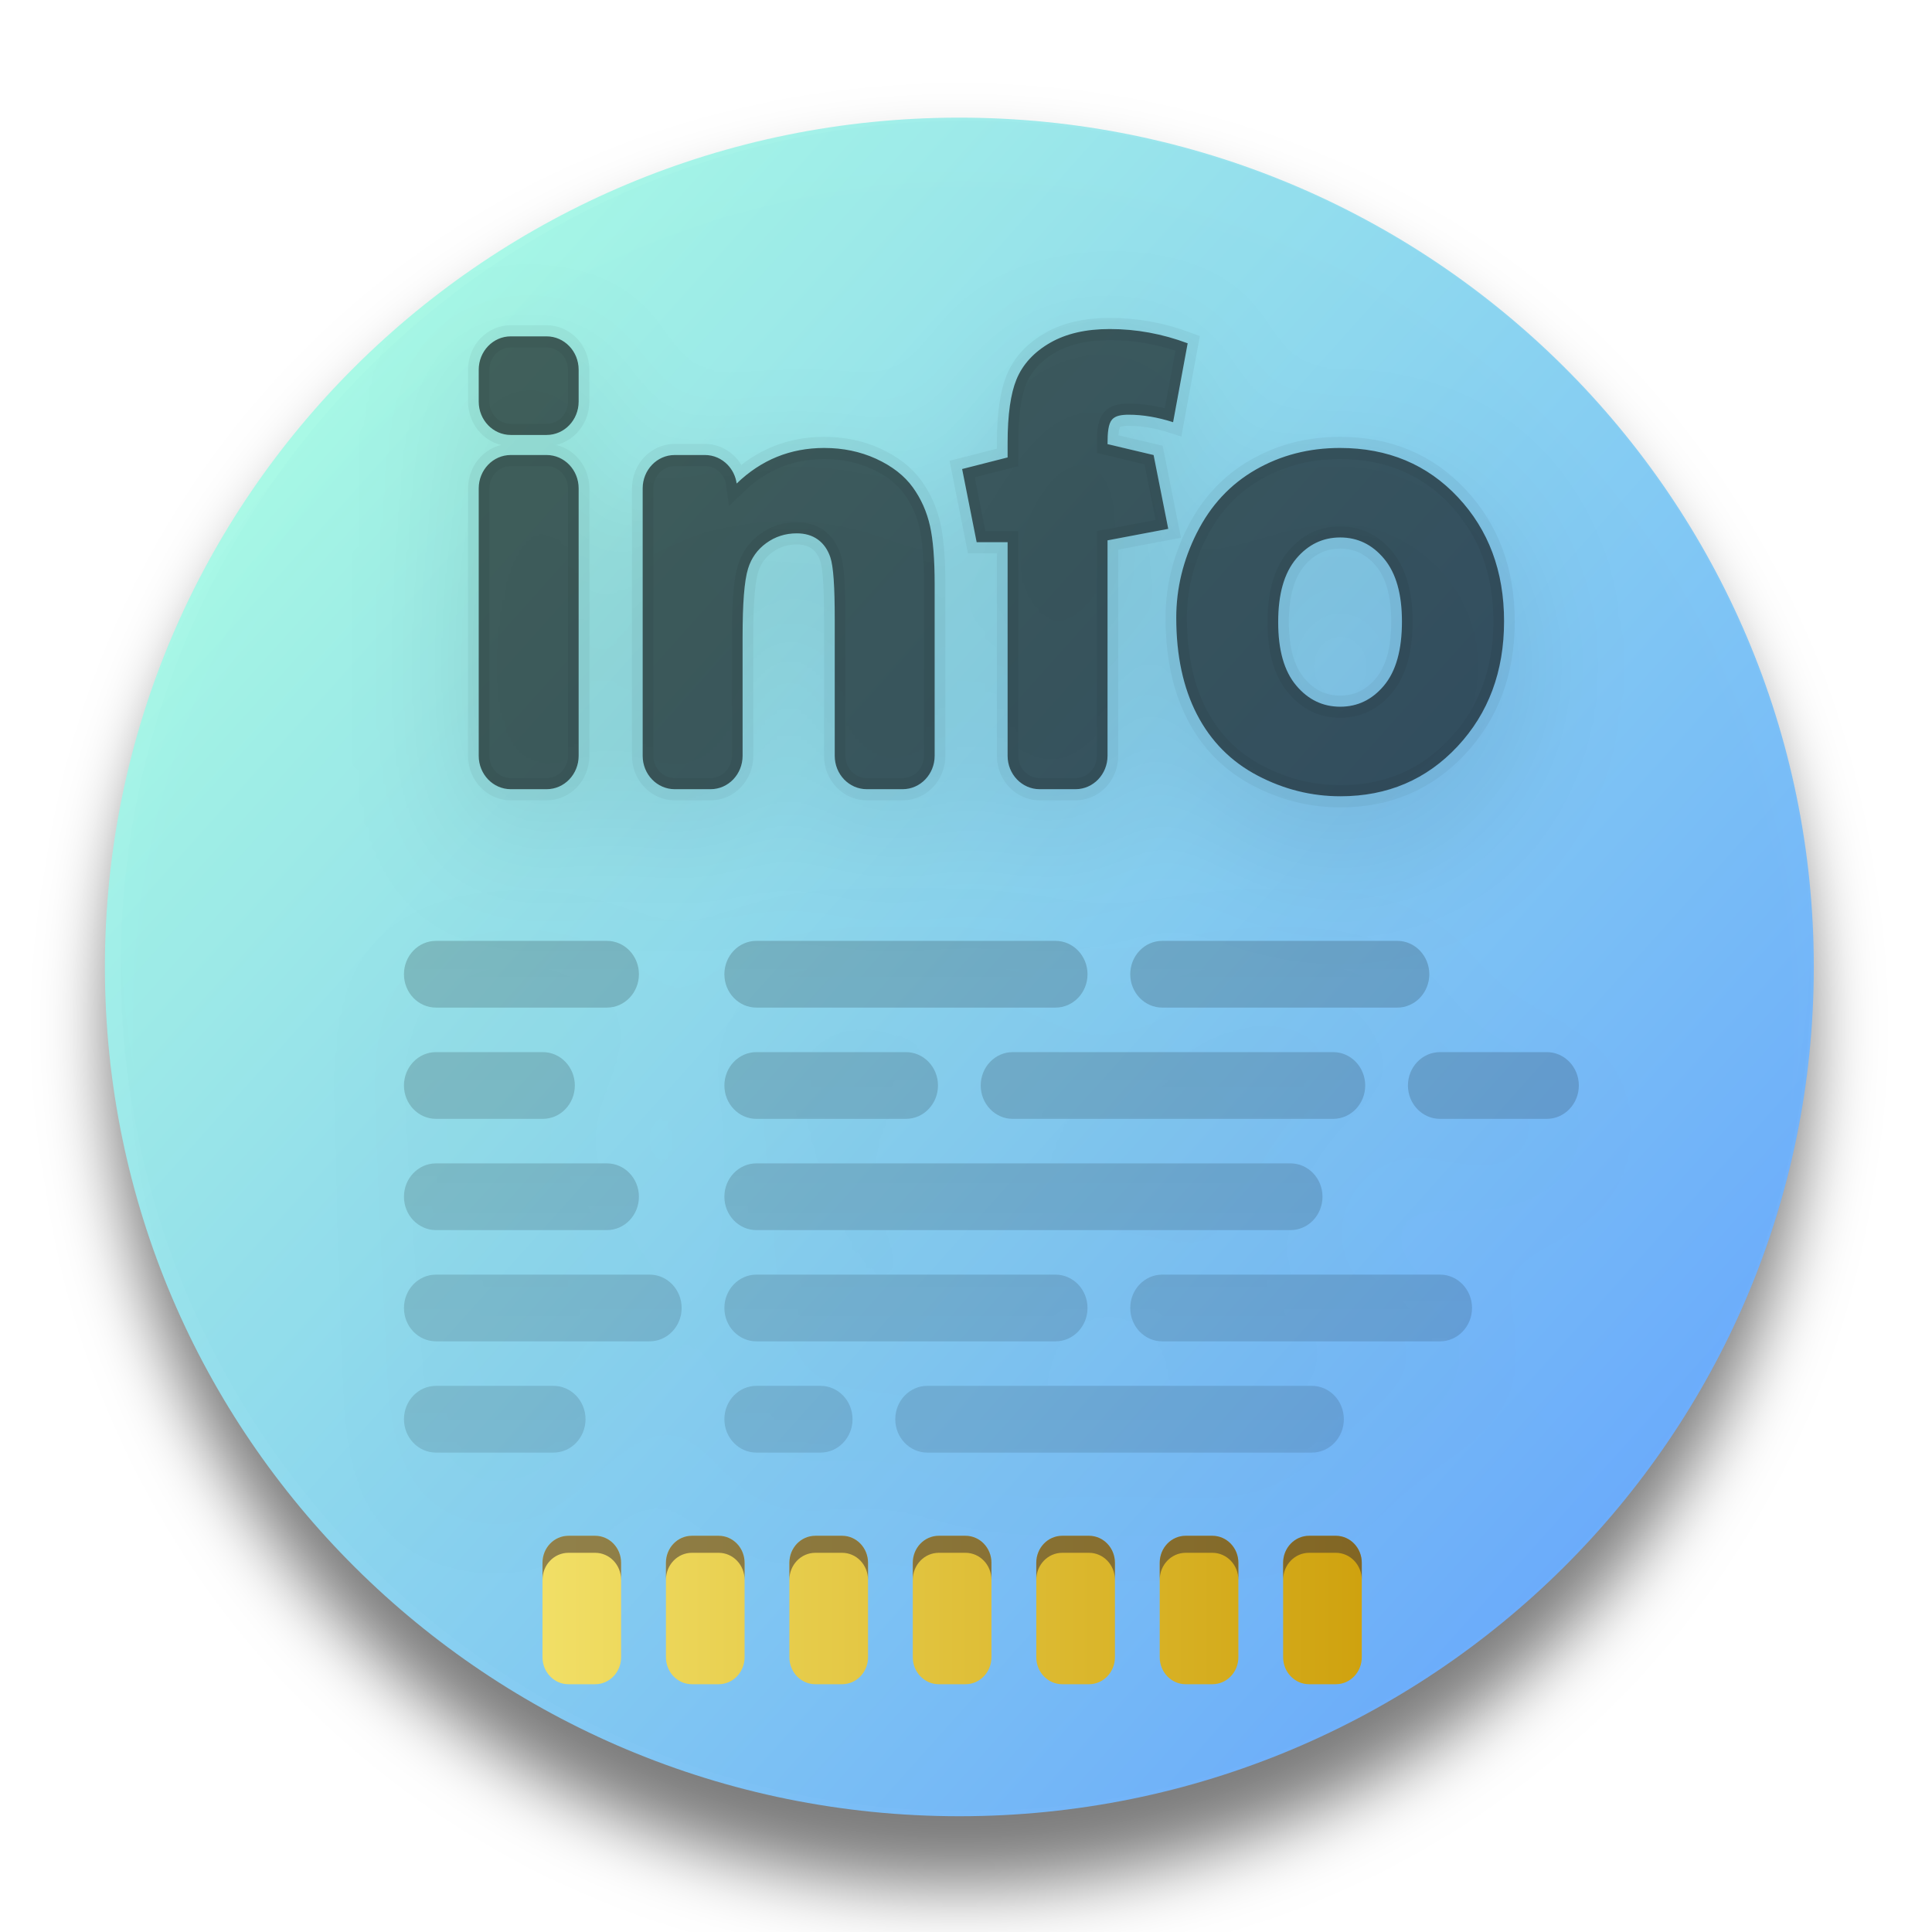
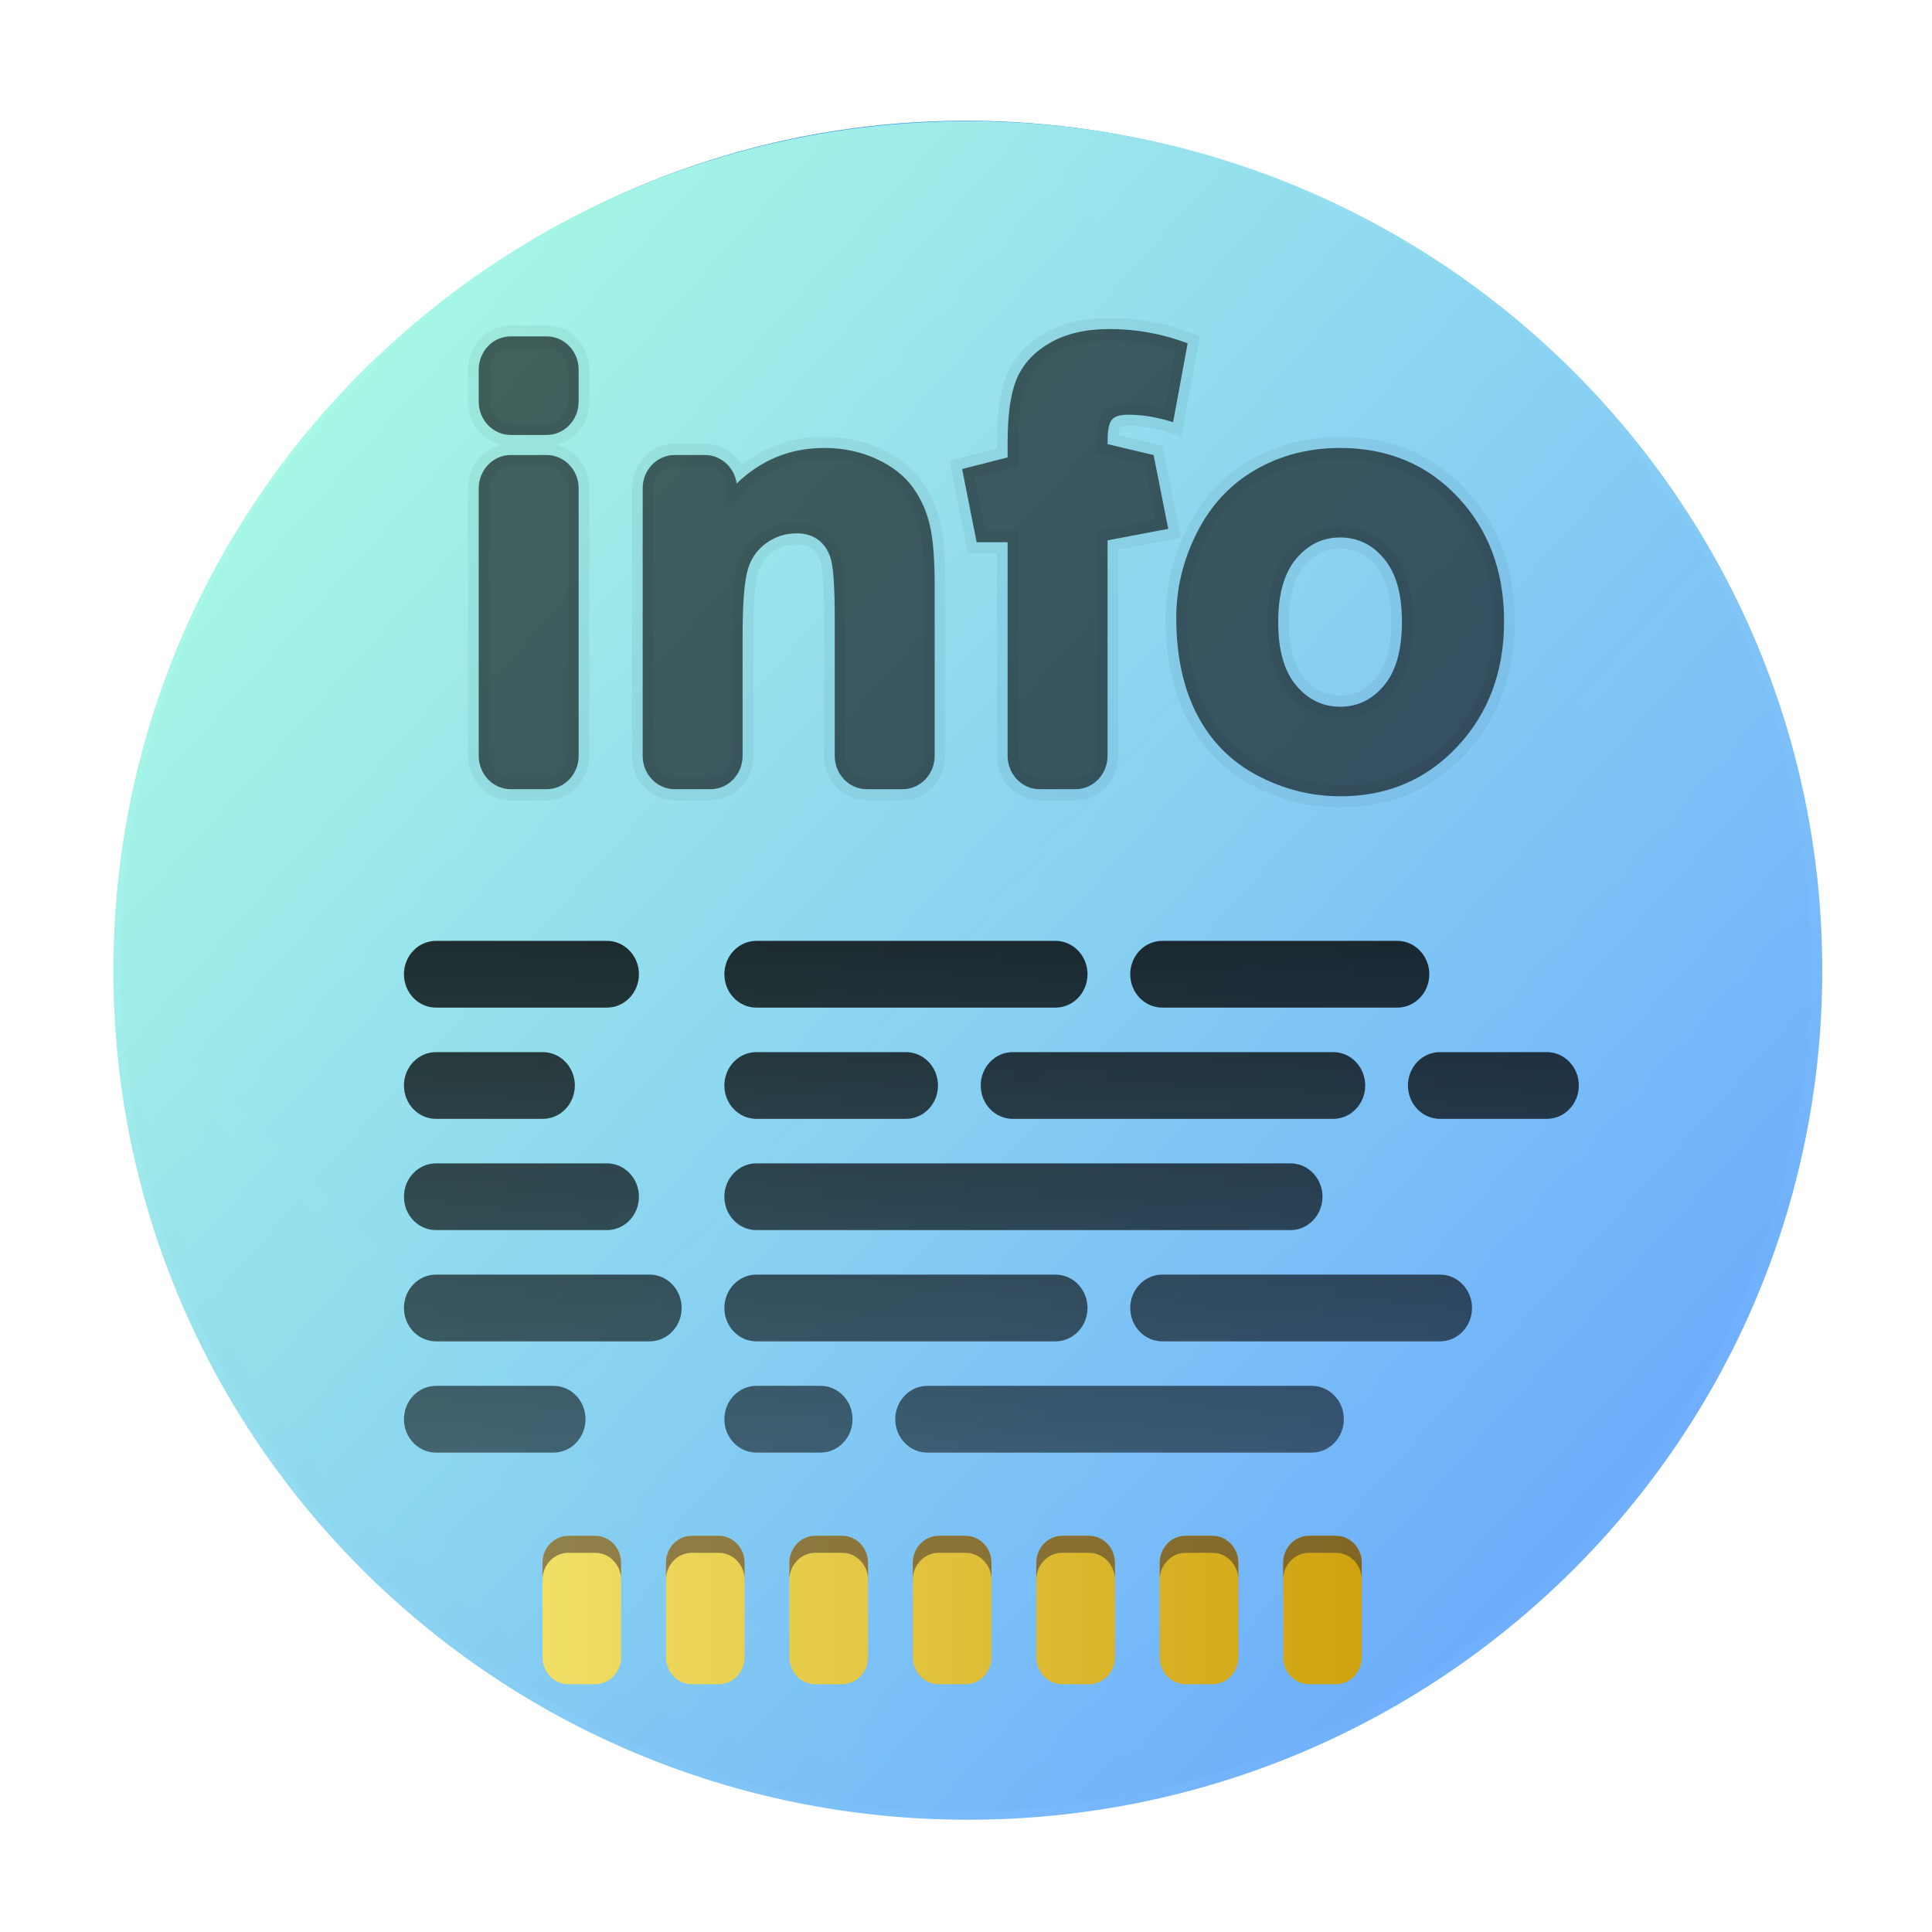
<svg xmlns="http://www.w3.org/2000/svg" xmlns:xlink="http://www.w3.org/1999/xlink" version="1" width="48" height="48" id="svg22">
  <defs id="defs8">
    <linearGradient id="linearGradient4167">
      <stop style="stop-color:#29a883;stop-opacity:1;" offset="0" id="stop2" />
      <stop style="stop-color:#3485fd;stop-opacity:1" offset="1" id="stop4" />
    </linearGradient>
    <linearGradient xlink:href="#linearGradient4167" id="linearGradient4161" x1="-44" y1="-4" x2="-4" y2="-44" gradientUnits="userSpaceOnUse" gradientTransform="matrix(1.05,0,0,1.05,1.2,1.2)" />
    <linearGradient id="linearGradient2403" x1="37.452" x2="37.452" y1="9.473" y2="14.003" gradientTransform="matrix(0.74046,0,0,1.4809,28.731,9.3751)" gradientUnits="userSpaceOnUse">
      <stop stop-color="#2e3440" offset="0" id="stop29845" />
      <stop stop-color="#4c566a" offset="1" id="stop29847" />
    </linearGradient>
    <linearGradient id="linearGradient4426" x1="39.58" x2="39.58" y1="17.903" y2="20.147" gradientUnits="userSpaceOnUse">
      <stop stop-color="#2e3440" stop-opacity=".25" offset="0" id="stop29850" />
      <stop stop-color="#2e3440" stop-opacity="0" offset="1" id="stop29852" />
    </linearGradient>
    <linearGradient id="linearGradient35715" y1="1003.36" y2="1027.36" x1="-93" x2="-70" gradientUnits="userSpaceOnUse" gradientTransform="translate(188.253,-1036.735)">
      <stop stop-color="#292c2f" id="stop35711" />
      <stop offset="1" stop-opacity="0" id="stop35713" style="stop-color:#000000;stop-opacity:0.06;" />
    </linearGradient>
    <filter x="-0.045" y="-0.05" width="1.09" height="1.128" filterUnits="objectBoundingBox" id="filter-11">
      <feOffset dx="0" dy="2" in="SourceAlpha" result="shadowOffsetOuter1" id="feOffset84" />
      <feGaussianBlur stdDeviation="1.5" in="shadowOffsetOuter1" result="shadowBlurOuter1" id="feGaussianBlur86" />
      <feColorMatrix values="0 0 0 0 0   0 0 0 0 0   0 0 0 0 0  0 0 0 0.515 0" type="matrix" in="shadowBlurOuter1" id="feColorMatrix88" />
    </filter>
-     <linearGradient xlink:href="#linearGradient1022" id="linearGradient1024" x1="162.525" y1="45.557" x2="219.203" y2="101.693" gradientUnits="userSpaceOnUse" gradientTransform="matrix(0.5307186,0,0,0.5861203,-77.6043,-18.09663)" />
+     <linearGradient xlink:href="#linearGradient1022" id="linearGradient1024" x1="162.525" y1="45.557" x2="219.203" y2="101.693" gradientUnits="userSpaceOnUse" gradientTransform="matrix(0.5307186,0,0,0.5861203,-77.60429,-18.09663)" />
    <linearGradient id="linearGradient1022">
      <stop style="stop-color:#a9fae6;stop-opacity:1" offset="0" id="stop1018" />
      <stop style="stop-color:#6babfe;stop-opacity:1" offset="1" id="stop1020" />
    </linearGradient>
-     <filter x="-0.16" y="-0.367" width="1.321" height="1.829" filterUnits="objectBoundingBox" id="filter-1">
+     <filter x="-0.131" y="-0.313" width="1.262" height="1.713" filterUnits="objectBoundingBox" id="filter-1">
      <feOffset dx="0" dy="2" in="SourceAlpha" result="shadowOffsetOuter1" id="feOffset6" />
      <feGaussianBlur stdDeviation="3" in="shadowOffsetOuter1" result="shadowBlurOuter1" id="feGaussianBlur8" />
      <feComposite in="shadowBlurOuter1" in2="SourceAlpha" operator="out" result="shadowBlurOuter1" id="feComposite10" />
      <feColorMatrix values="0 0 0 0 0   0 0 0 0 0   0 0 0 0 0  0 0 0 0.2 0" type="matrix" in="shadowBlurOuter1" result="shadowMatrixOuter1" id="feColorMatrix12" />
      <feMerge id="feMerge18">
        <feMergeNode in="shadowMatrixOuter1" id="feMergeNode14" />
        <feMergeNode in="SourceGraphic" id="feMergeNode16" />
      </feMerge>
    </filter>
    <linearGradient x1="36.537" y1="83.691" x2="36.537" y2="119.072" id="linearGradient-13" gradientTransform="matrix(1.546384,0,0,0.6466698,-76,-55)" gradientUnits="userSpaceOnUse">
      <stop stop-color="#000000" stop-opacity="0.8" offset="0%" id="stop114" />
      <stop stop-color="#000000" stop-opacity="0.531" offset="99.472%" id="stop116" />
    </linearGradient>
    <filter x="-0.16" y="-0.367" width="1.321" height="1.829" filterUnits="objectBoundingBox" id="filter633">
      <feOffset dx="0" dy="2" in="SourceAlpha" result="shadowOffsetOuter1" id="feOffset619" />
      <feGaussianBlur stdDeviation="3" in="shadowOffsetOuter1" result="shadowBlurOuter1" id="feGaussianBlur621" />
      <feComposite in="shadowBlurOuter1" in2="SourceAlpha" operator="out" result="shadowBlurOuter1" id="feComposite623" />
      <feColorMatrix values="0 0 0 0 0   0 0 0 0 0   0 0 0 0 0  0 0 0 0.2 0" type="matrix" in="shadowBlurOuter1" result="shadowMatrixOuter1" id="feColorMatrix625" />
      <feMerge id="feMerge631">
        <feMergeNode in="shadowMatrixOuter1" id="feMergeNode627" />
        <feMergeNode in="SourceGraphic" id="feMergeNode629" />
      </feMerge>
    </filter>
    <linearGradient xlink:href="#linearGradient1045" id="linearGradient1047" x1="37.873" y1="129.582" x2="90.797" y2="129.582" gradientUnits="userSpaceOnUse" gradientTransform="matrix(0.3846304,0,0,0.4006172,-1.089117,-11.91279)" />
    <linearGradient id="linearGradient1045">
      <stop style="stop-color:#f1df66;stop-opacity:1" offset="0" id="stop1041" />
      <stop style="stop-color:#cfa20f;stop-opacity:1" offset="1" id="stop1043" />
    </linearGradient>
  </defs>
  <rect style="fill:url(#linearGradient4161);fill-opacity:1;stroke-width:1.05" ry="21" rx="21" transform="matrix(0,-1,-1,0,0,0)" height="42" width="42" y="-45" x="-45" id="rect10" />
  <path d="M 3.012,23.475 C 3.008,23.65 3,23.824 3,24 3,35.634 12.366,45 24,45 35.634,45 45,35.634 45,24 45,23.824 44.992,23.65 44.987,23.475 44.71,34.863 35.458,43.95 24,43.95 12.542,43.95 3.29,34.863 3.013,23.475 Z" style="opacity:0.15;stroke-width:1.05" id="path12" />
-   <rect id="use135" x="-61" y="-38" width="80" height="72" rx="40" style="fill:#000000;fill-opacity:1;fill-rule:evenodd;stroke:none;stroke-width:1;filter:url(#filter-11)" transform="matrix(0.5291293,0,0,0.5925836,34.94654,25.50948)" ry="36" />
-   <rect style="opacity:0.984;fill:url(#linearGradient1024);fill-opacity:1;stroke:none;stroke-width:1.115;stroke-linecap:round;stroke-miterlimit:4;stroke-dasharray:none;stroke-opacity:1" id="rect1016" width="42.457" height="42.201" x="2.606" y="2.923" ry="21.1" rx="21.229" />
-   <path d="m -42,-28.17 h 1.678 c 0.414,0 0.789,0.168 1.061,0.439 0.271,0.271 0.439,0.646 0.439,1.061 v 1.432 c 0,0.414 -0.168,0.789 -0.439,1.061 -0.271,0.271 -0.646,0.439 -1.061,0.439 H -42 c -0.414,0 -0.789,-0.168 -1.061,-0.439 -0.271,-0.271 -0.439,-0.646 -0.439,-1.061 v -1.432 c 0,-0.414 0.168,-0.789 0.439,-1.061 0.271,-0.271 0.646,-0.439 1.061,-0.439 z m -1.5,18.853 v -12.02 c 0,-0.414 0.168,-0.789 0.439,-1.061 0.271,-0.271 0.646,-0.439 1.061,-0.439 h 1.678 c 0.414,0 0.789,0.168 1.061,0.439 0.271,0.271 0.439,0.646 0.439,1.061 v 12.02 c 0,0.414 -0.168,0.789 -0.439,1.061 -0.271,0.271 -0.646,0.439 -1.061,0.439 H -42 c -0.414,0 -0.789,-0.168 -1.061,-0.439 C -43.332,-8.528 -43.5,-8.903 -43.5,-9.317 Z m 21.344,-7.713 v 7.713 c 0,0.414 -0.168,0.789 -0.439,1.061 -0.271,0.271 -0.646,0.439 -1.061,0.439 h -1.678 c -0.414,0 -0.789,-0.168 -1.061,-0.439 -0.271,-0.271 -0.439,-0.646 -0.439,-1.061 v -6.155 c 0,-1.425 -0.059,-2.351 -0.207,-2.771 -0.12,-0.338 -0.31,-0.605 -0.58,-0.793 -0.274,-0.191 -0.606,-0.28 -0.99,-0.28 -0.531,0 -1.007,0.145 -1.429,0.439 -0.413,0.287 -0.697,0.668 -0.85,1.143 -0.179,0.553 -0.257,1.577 -0.257,3.067 v 5.35 c 0,0.414 -0.168,0.789 -0.439,1.061 -0.271,0.271 -0.646,0.439 -1.061,0.439 h -1.678 c -0.414,0 -0.789,-0.168 -1.061,-0.439 -0.271,-0.271 -0.439,-0.646 -0.439,-1.061 v -12.02 c 0,-0.414 0.168,-0.789 0.439,-1.061 0.271,-0.271 0.646,-0.439 1.061,-0.439 h 1.416 c 0.414,0 0.789,0.168 1.061,0.439 0.223,0.223 0.376,0.515 0.423,0.842 1.154,-1.068 2.521,-1.598 4.097,-1.598 0.885,0 1.693,0.163 2.426,0.484 0.762,0.335 1.333,0.768 1.723,1.286 0.386,0.513 0.656,1.094 0.807,1.745 0.141,0.607 0.216,1.476 0.216,2.608 z m 8.093,7.713 c 0,0.414 -0.168,0.789 -0.439,1.061 -0.271,0.271 -0.646,0.439 -1.061,0.439 h -1.678 c -0.414,0 -0.789,-0.168 -1.061,-0.439 -0.271,-0.271 -0.439,-0.646 -0.439,-1.061 v -9.602 h -1.449 l -0.68,-3.288 2.129,-0.521 v -0.664 c 0,-1.269 0.146,-2.213 0.413,-2.837 0.289,-0.676 0.815,-1.235 1.594,-1.661 0.731,-0.4 1.653,-0.609 2.773,-0.609 1.246,0 2.462,0.214 3.649,0.641 l -0.682,3.546 c -0.727,-0.223 -1.42,-0.336 -2.077,-0.336 -0.346,0 -0.621,0.045 -0.778,0.215 -0.177,0.192 -0.214,0.58 -0.214,1.107 l 2.156,0.49 0.686,3.318 -2.842,0.517 z m 4.179,-10.017 c 0.649,-1.244 1.571,-2.192 2.761,-2.847 1.176,-0.647 2.488,-0.973 3.938,-0.973 2.251,0 4.091,0.744 5.528,2.217 C 3.776,-19.467 4.5,-17.613 4.5,-15.366 c 0,2.263 -0.73,4.135 -2.177,5.623 -1.452,1.493 -3.278,2.244 -5.483,2.244 -1.352,0 -2.642,-0.308 -3.87,-0.925 -1.251,-0.629 -2.202,-1.551 -2.853,-2.765 -0.637,-1.187 -0.963,-2.631 -0.963,-4.335 0,-1.312 0.319,-2.582 0.96,-3.809 z m 3.81,4.007 c 0,1.239 0.269,2.201 0.856,2.863 0.553,0.625 1.235,0.94 2.047,0.94 0.811,0 1.49,-0.315 2.039,-0.939 0.583,-0.663 0.851,-1.635 0.851,-2.891 0,-1.223 -0.268,-2.176 -0.851,-2.838 -0.549,-0.624 -1.228,-0.939 -2.039,-0.939 -0.812,0 -1.494,0.315 -2.047,0.94 -0.587,0.663 -0.856,1.624 -0.856,2.863 z" id="info" style="fill:#000000;fill-opacity:0.6;fill-rule:nonzero;stroke:#000000;stroke-width:1;stroke-opacity:0.05;filter:url(#filter-1)" transform="matrix(0.5307186,0,0,0.5527774,34.97992,23.92839)" />
-   <path d="m -40,19 c 0.828,0 1.5,0.672 1.5,1.5 0,0.828 -0.672,1.5 -1.5,1.5 h -5.5 c -0.828,0 -1.5,-0.672 -1.5,-1.5 0,-0.828 0.672,-1.5 1.5,-1.5 z m 12.5,0 c 0.828,0 1.5,0.672 1.5,1.5 0,0.828 -0.672,1.5 -1.5,1.5 h -3 c -0.828,0 -1.5,-0.672 -1.5,-1.5 0,-0.828 0.672,-1.5 1.5,-1.5 z m 23,0 c 0.828,0 1.5,0.672 1.5,1.5 0,0.828 -0.672,1.5 -1.5,1.5 h -18 c -0.828,0 -1.5,-0.672 -1.5,-1.5 0,-0.828 0.672,-1.5 1.5,-1.5 z m -31,-5 c 0.828,0 1.5,0.672 1.5,1.5 0,0.828 -0.672,1.5 -1.5,1.5 h -10 c -0.828,0 -1.5,-0.672 -1.5,-1.5 0,-0.828 0.672,-1.5 1.5,-1.5 z m 19,0 c 0.828,0 1.5,0.672 1.5,1.5 0,0.828 -0.672,1.5 -1.5,1.5 h -14 c -0.828,0 -1.5,-0.672 -1.5,-1.5 0,-0.828 0.672,-1.5 1.5,-1.5 z m 18,0 c 0.828,0 1.5,0.672 1.5,1.5 0,0.828 -0.672,1.5 -1.5,1.5 h -13 c -0.828,0 -1.5,-0.672 -1.5,-1.5 0,-0.828 0.672,-1.5 1.5,-1.5 z m -39,-5 c 0.828,0 1.5,0.672 1.5,1.5 0,0.828 -0.672,1.5 -1.5,1.5 h -8 c -0.828,0 -1.5,-0.672 -1.5,-1.5 0,-0.828 0.672,-1.5 1.5,-1.5 z m 32,0 c 0.828,0 1.5,0.672 1.5,1.5 0,0.828 -0.672,1.5 -1.5,1.5 h -25 c -0.828,0 -1.5,-0.672 -1.5,-1.5 0,-0.828 0.672,-1.5 1.5,-1.5 z m -35,-5 c 0.828,0 1.5,0.672 1.5,1.5 0,0.828 -0.672,1.5 -1.5,1.5 h -5 c -0.828,0 -1.5,-0.672 -1.5,-1.5 0,-0.828 0.672,-1.5 1.5,-1.5 z m 17,0 c 0.828,0 1.5,0.672 1.5,1.5 0,0.828 -0.672,1.5 -1.5,1.5 h -7 c -0.828,0 -1.5,-0.672 -1.5,-1.5 0,-0.828 0.672,-1.5 1.5,-1.5 z m 20,0 c 0.828,0 1.5,0.672 1.5,1.5 0,0.828 -0.672,1.5 -1.5,1.5 h -15 c -0.828,0 -1.5,-0.672 -1.5,-1.5 0,-0.828 0.672,-1.5 1.5,-1.5 z m 10,0 c 0.828,0 1.5,0.672 1.5,1.5 0,0.828 -0.672,1.5 -1.5,1.5 h -5 c -0.828,0 -1.5,-0.672 -1.5,-1.5 0,-0.828 0.672,-1.5 1.5,-1.5 z m -44,-5 c 0.828,0 1.5,0.672 1.5,1.5 0,0.828 -0.672,1.5 -1.5,1.5 h -8 c -0.828,0 -1.5,-0.672 -1.5,-1.5 0,-0.828 0.672,-1.5 1.5,-1.5 z m 21,0 c 0.828,0 1.5,0.672 1.5,1.5 0,0.828 -0.672,1.5 -1.5,1.5 h -14 c -0.828,0 -1.5,-0.672 -1.5,-1.5 0,-0.828 0.672,-1.5 1.5,-1.5 z m 16,0 c 0.828,0 1.5,0.672 1.5,1.5 0,0.828 -0.672,1.5 -1.5,1.5 h -11 c -0.828,0 -1.5,-0.672 -1.5,-1.5 0,-0.828 0.672,-1.5 1.5,-1.5 z" id="path143" style="opacity:0.229;fill:url(#linearGradient-13);fill-rule:evenodd;stroke:none;stroke-width:1;filter:url(#filter-1)" transform="matrix(0.5307186,0,0,0.5527774,34.97992,23.92839)" />
+   <rect style="opacity:0.984;fill:url(#linearGradient1024);fill-opacity:1;stroke:none;stroke-width:1.115;stroke-linecap:round;stroke-miterlimit:4;stroke-dasharray:none;stroke-opacity:1" id="rect1016" width="42.457" height="42.201" x="2.817" y="3.01" ry="21.1" rx="21.229" />
+   <path d="m -42,-28.17 h 1.678 c 0.414,0 0.789,0.168 1.061,0.439 0.271,0.271 0.439,0.646 0.439,1.061 v 1.432 c 0,0.414 -0.168,0.789 -0.439,1.061 -0.271,0.271 -0.646,0.439 -1.061,0.439 H -42 c -0.414,0 -0.789,-0.168 -1.061,-0.439 -0.271,-0.271 -0.439,-0.646 -0.439,-1.061 v -1.432 c 0,-0.414 0.168,-0.789 0.439,-1.061 0.271,-0.271 0.646,-0.439 1.061,-0.439 z m -1.5,18.853 v -12.02 c 0,-0.414 0.168,-0.789 0.439,-1.061 0.271,-0.271 0.646,-0.439 1.061,-0.439 h 1.678 c 0.414,0 0.789,0.168 1.061,0.439 0.271,0.271 0.439,0.646 0.439,1.061 v 12.02 c 0,0.414 -0.168,0.789 -0.439,1.061 -0.271,0.271 -0.646,0.439 -1.061,0.439 H -42 c -0.414,0 -0.789,-0.168 -1.061,-0.439 C -43.332,-8.528 -43.5,-8.903 -43.5,-9.317 Z m 21.344,-7.713 v 7.713 c 0,0.414 -0.168,0.789 -0.439,1.061 -0.271,0.271 -0.646,0.439 -1.061,0.439 h -1.678 c -0.414,0 -0.789,-0.168 -1.061,-0.439 -0.271,-0.271 -0.439,-0.646 -0.439,-1.061 v -6.155 c 0,-1.425 -0.059,-2.351 -0.207,-2.771 -0.12,-0.338 -0.31,-0.605 -0.58,-0.793 -0.274,-0.191 -0.606,-0.28 -0.99,-0.28 -0.531,0 -1.007,0.145 -1.429,0.439 -0.413,0.287 -0.697,0.668 -0.85,1.143 -0.179,0.553 -0.257,1.577 -0.257,3.067 v 5.35 c 0,0.414 -0.168,0.789 -0.439,1.061 -0.271,0.271 -0.646,0.439 -1.061,0.439 h -1.678 c -0.414,0 -0.789,-0.168 -1.061,-0.439 -0.271,-0.271 -0.439,-0.646 -0.439,-1.061 v -12.02 c 0,-0.414 0.168,-0.789 0.439,-1.061 0.271,-0.271 0.646,-0.439 1.061,-0.439 h 1.416 c 0.414,0 0.789,0.168 1.061,0.439 0.223,0.223 0.376,0.515 0.423,0.842 1.154,-1.068 2.521,-1.598 4.097,-1.598 0.885,0 1.693,0.163 2.426,0.484 0.762,0.335 1.333,0.768 1.723,1.286 0.386,0.513 0.656,1.094 0.807,1.745 0.141,0.607 0.216,1.476 0.216,2.608 z m 8.093,7.713 c 0,0.414 -0.168,0.789 -0.439,1.061 -0.271,0.271 -0.646,0.439 -1.061,0.439 h -1.678 c -0.414,0 -0.789,-0.168 -1.061,-0.439 -0.271,-0.271 -0.439,-0.646 -0.439,-1.061 v -9.602 h -1.449 l -0.68,-3.288 2.129,-0.521 v -0.664 c 0,-1.269 0.146,-2.213 0.413,-2.837 0.289,-0.676 0.815,-1.235 1.594,-1.661 0.731,-0.4 1.653,-0.609 2.773,-0.609 1.246,0 2.462,0.214 3.649,0.641 l -0.682,3.546 c -0.727,-0.223 -1.42,-0.336 -2.077,-0.336 -0.346,0 -0.621,0.045 -0.778,0.215 -0.177,0.192 -0.214,0.58 -0.214,1.107 l 2.156,0.49 0.686,3.318 -2.842,0.517 z m 4.179,-10.017 c 0.649,-1.244 1.571,-2.192 2.761,-2.847 1.176,-0.647 2.488,-0.973 3.938,-0.973 2.251,0 4.091,0.744 5.528,2.217 C 3.776,-19.467 4.5,-17.613 4.5,-15.366 c 0,2.263 -0.73,4.135 -2.177,5.623 -1.452,1.493 -3.278,2.244 -5.483,2.244 -1.352,0 -2.642,-0.308 -3.87,-0.925 -1.251,-0.629 -2.202,-1.551 -2.853,-2.765 -0.637,-1.187 -0.963,-2.631 -0.963,-4.335 0,-1.312 0.319,-2.582 0.96,-3.809 z m 3.81,4.007 c 0,1.239 0.269,2.201 0.856,2.863 0.553,0.625 1.235,0.94 2.047,0.94 0.811,0 1.49,-0.315 2.039,-0.939 0.583,-0.663 0.851,-1.635 0.851,-2.891 0,-1.223 -0.268,-2.176 -0.851,-2.838 -0.549,-0.624 -1.228,-0.939 -2.039,-0.939 -0.812,0 -1.494,0.315 -2.047,0.94 -0.587,0.663 -0.856,1.624 -0.856,2.863 z" id="info" style="fill:#000000;fill-opacity:0.6;fill-rule:nonzero;stroke:#000000;stroke-width:1;stroke-opacity:0.05" transform="matrix(0.5307186,0,0,0.5527774,34.97992,23.92839)" />
+   <path d="m -40,19 c 0.828,0 1.5,0.672 1.5,1.5 0,0.828 -0.672,1.5 -1.5,1.5 h -5.5 c -0.828,0 -1.5,-0.672 -1.5,-1.5 0,-0.828 0.672,-1.5 1.5,-1.5 z m 12.5,0 c 0.828,0 1.5,0.672 1.5,1.5 0,0.828 -0.672,1.5 -1.5,1.5 h -3 c -0.828,0 -1.5,-0.672 -1.5,-1.5 0,-0.828 0.672,-1.5 1.5,-1.5 z m 23,0 c 0.828,0 1.5,0.672 1.5,1.5 0,0.828 -0.672,1.5 -1.5,1.5 h -18 c -0.828,0 -1.5,-0.672 -1.5,-1.5 0,-0.828 0.672,-1.5 1.5,-1.5 z m -31,-5 c 0.828,0 1.5,0.672 1.5,1.5 0,0.828 -0.672,1.5 -1.5,1.5 h -10 c -0.828,0 -1.5,-0.672 -1.5,-1.5 0,-0.828 0.672,-1.5 1.5,-1.5 z m 19,0 c 0.828,0 1.5,0.672 1.5,1.5 0,0.828 -0.672,1.5 -1.5,1.5 h -14 c -0.828,0 -1.5,-0.672 -1.5,-1.5 0,-0.828 0.672,-1.5 1.5,-1.5 z m 18,0 c 0.828,0 1.5,0.672 1.5,1.5 0,0.828 -0.672,1.5 -1.5,1.5 h -13 c -0.828,0 -1.5,-0.672 -1.5,-1.5 0,-0.828 0.672,-1.5 1.5,-1.5 z m -39,-5 c 0.828,0 1.5,0.672 1.5,1.5 0,0.828 -0.672,1.5 -1.5,1.5 h -8 c -0.828,0 -1.5,-0.672 -1.5,-1.5 0,-0.828 0.672,-1.5 1.5,-1.5 z m 32,0 c 0.828,0 1.5,0.672 1.5,1.5 0,0.828 -0.672,1.5 -1.5,1.5 h -25 c -0.828,0 -1.5,-0.672 -1.5,-1.5 0,-0.828 0.672,-1.5 1.5,-1.5 z m -35,-5 c 0.828,0 1.5,0.672 1.5,1.5 0,0.828 -0.672,1.5 -1.5,1.5 h -5 c -0.828,0 -1.5,-0.672 -1.5,-1.5 0,-0.828 0.672,-1.5 1.5,-1.5 z m 17,0 c 0.828,0 1.5,0.672 1.5,1.5 0,0.828 -0.672,1.5 -1.5,1.5 h -7 c -0.828,0 -1.5,-0.672 -1.5,-1.5 0,-0.828 0.672,-1.5 1.5,-1.5 z m 20,0 c 0.828,0 1.5,0.672 1.5,1.5 0,0.828 -0.672,1.5 -1.5,1.5 h -15 c -0.828,0 -1.5,-0.672 -1.5,-1.5 0,-0.828 0.672,-1.5 1.5,-1.5 z m 10,0 c 0.828,0 1.5,0.672 1.5,1.5 0,0.828 -0.672,1.5 -1.5,1.5 h -5 c -0.828,0 -1.5,-0.672 -1.5,-1.5 0,-0.828 0.672,-1.5 1.5,-1.5 z m -44,-5 c 0.828,0 1.5,0.672 1.5,1.5 0,0.828 -0.672,1.5 -1.5,1.5 h -8 c -0.828,0 -1.5,-0.672 -1.5,-1.5 0,-0.828 0.672,-1.5 1.5,-1.5 z m 21,0 c 0.828,0 1.5,0.672 1.5,1.5 0,0.828 -0.672,1.5 -1.5,1.5 h -14 c -0.828,0 -1.5,-0.672 -1.5,-1.5 0,-0.828 0.672,-1.5 1.5,-1.5 z m 16,0 c 0.828,0 1.5,0.672 1.5,1.5 0,0.828 -0.672,1.5 -1.5,1.5 h -11 c -0.828,0 -1.5,-0.672 -1.5,-1.5 0,-0.828 0.672,-1.5 1.5,-1.5 z" id="path143" style="opacity:1;fill:url(#linearGradient-13);fill-rule:evenodd;stroke:none;stroke-width:1" transform="matrix(0.5307186,0,0,0.5527774,34.97992,23.92839)" />
  <path id="rect1026" d="m 14.123,38.157 c -0.358,0 -0.645,0.3 -0.645,0.672 v 2.343 c 0,0.372 0.288,0.672 0.645,0.672 h 0.663 c 0.358,0 0.645,-0.3 0.645,-0.672 v -2.343 c 0,-0.372 -0.288,-0.672 -0.645,-0.672 z m 3.067,0 c -0.358,0 -0.645,0.3 -0.645,0.672 v 2.343 c 0,0.372 0.288,0.672 0.645,0.672 h 0.664 c 0.358,0 0.645,-0.3 0.645,-0.672 v -2.343 c 0,-0.372 -0.288,-0.672 -0.645,-0.672 z m 3.067,0 c -0.358,0 -0.645,0.3 -0.645,0.672 v 2.343 c 0,0.372 0.288,0.672 0.645,0.672 h 0.664 c 0.358,0 0.645,-0.3 0.645,-0.672 v -2.343 c 0,-0.372 -0.288,-0.672 -0.645,-0.672 z m 3.067,0 c -0.358,0 -0.646,0.3 -0.646,0.672 v 2.343 c 0,0.372 0.289,0.672 0.646,0.672 h 0.663 c 0.358,0 0.645,-0.3 0.645,-0.672 v -2.343 c 0,-0.372 -0.288,-0.672 -0.645,-0.672 z m 3.067,0 c -0.358,0 -0.645,0.3 -0.645,0.672 v 2.343 c 0,0.372 0.288,0.672 0.645,0.672 h 0.664 c 0.358,0 0.645,-0.3 0.645,-0.672 v -2.343 c 0,-0.372 -0.288,-0.672 -0.645,-0.672 z m 3.067,0 c -0.358,0 -0.645,0.3 -0.645,0.672 v 2.343 c 0,0.372 0.288,0.672 0.645,0.672 h 0.663 c 0.358,0 0.646,-0.3 0.646,-0.672 v -2.343 c 0,-0.372 -0.289,-0.672 -0.646,-0.672 z m 3.067,0 c -0.358,0 -0.646,0.3 -0.646,0.672 v 2.343 c 0,0.372 0.289,0.672 0.646,0.672 h 0.663 c 0.358,0 0.645,-0.3 0.645,-0.672 v -2.343 c 0,-0.372 -0.288,-0.672 -0.645,-0.672 z" style="fill:url(#linearGradient1047);fill-opacity:1;stroke:none;stroke-width:0.785;stroke-linecap:round;stroke-miterlimit:4;stroke-dasharray:none;stroke-opacity:1" />
  <path id="path1049" d="m 14.123,38.156 c -0.358,0 -0.645,0.3 -0.645,0.672 v 0.423 c 0,-0.372 0.288,-0.672 0.645,-0.672 h 0.663 c 0.358,0 0.645,0.3 0.645,0.672 v -0.423 c 0,-0.372 -0.288,-0.672 -0.645,-0.672 z m 3.067,0 c -0.358,0 -0.645,0.3 -0.645,0.672 v 0.423 c 0,-0.372 0.288,-0.672 0.645,-0.672 h 0.664 c 0.358,0 0.645,0.3 0.645,0.672 v -0.423 c 0,-0.372 -0.288,-0.672 -0.645,-0.672 z m 3.067,0 c -0.358,0 -0.645,0.3 -0.645,0.672 v 0.423 c 0,-0.372 0.288,-0.672 0.645,-0.672 h 0.664 c 0.358,0 0.645,0.3 0.645,0.672 v -0.423 c 0,-0.372 -0.288,-0.672 -0.645,-0.672 z m 3.067,0 c -0.358,0 -0.646,0.3 -0.646,0.672 v 0.423 c 0,-0.372 0.289,-0.672 0.646,-0.672 h 0.663 c 0.358,0 0.645,0.3 0.645,0.672 v -0.423 c 0,-0.372 -0.288,-0.672 -0.645,-0.672 z m 3.067,0 c -0.358,0 -0.645,0.3 -0.645,0.672 v 0.423 c 0,-0.372 0.288,-0.672 0.645,-0.672 h 0.664 c 0.358,0 0.645,0.3 0.645,0.672 v -0.423 c 0,-0.372 -0.288,-0.672 -0.645,-0.672 z m 3.067,0 c -0.358,0 -0.645,0.3 -0.645,0.672 v 0.423 c 0,-0.372 0.288,-0.672 0.645,-0.672 h 0.663 c 0.358,0 0.646,0.3 0.646,0.672 v -0.423 c 0,-0.372 -0.289,-0.672 -0.646,-0.672 z m 3.067,0 c -0.358,0 -0.646,0.3 -0.646,0.672 v 0.423 c 0,-0.372 0.289,-0.672 0.646,-0.672 h 0.663 c 0.358,0 0.645,0.3 0.645,0.672 v -0.423 c 0,-0.372 -0.288,-0.672 -0.645,-0.672 z" style="fill:#453734;fill-opacity:0.557;stroke:none;stroke-width:0.785;stroke-linecap:round;stroke-miterlimit:4;stroke-dasharray:none;stroke-opacity:1" />
</svg>
